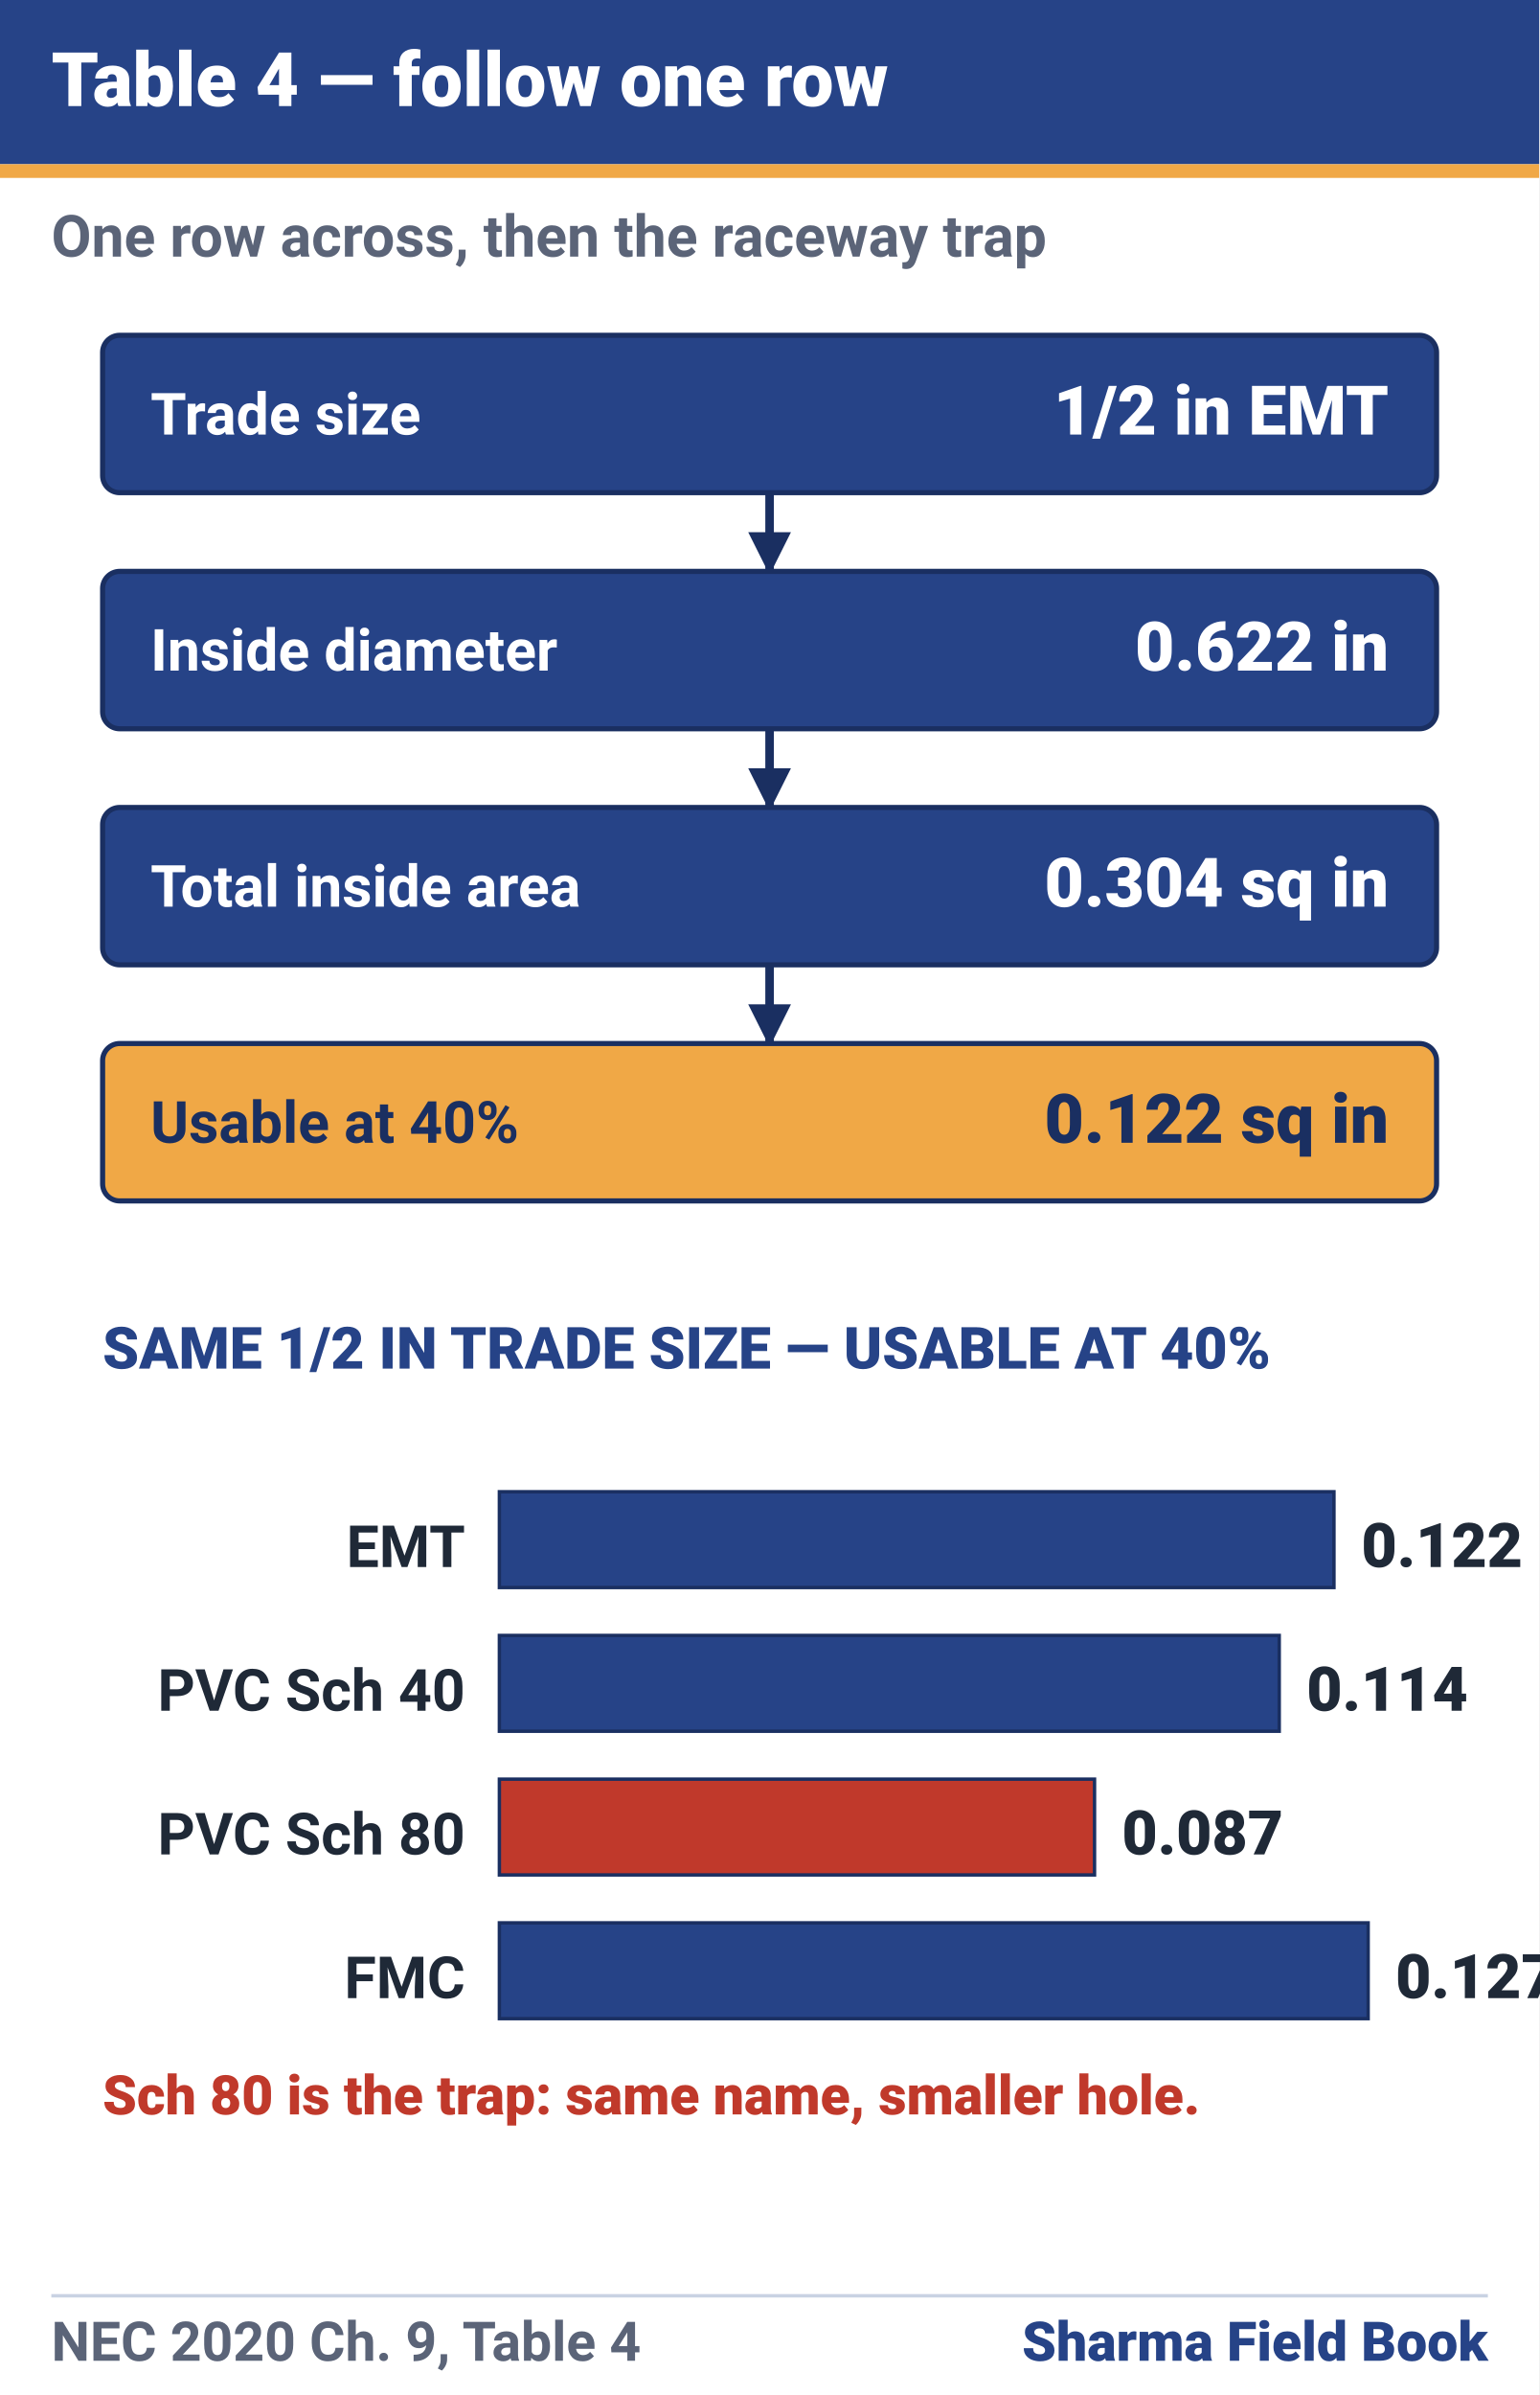
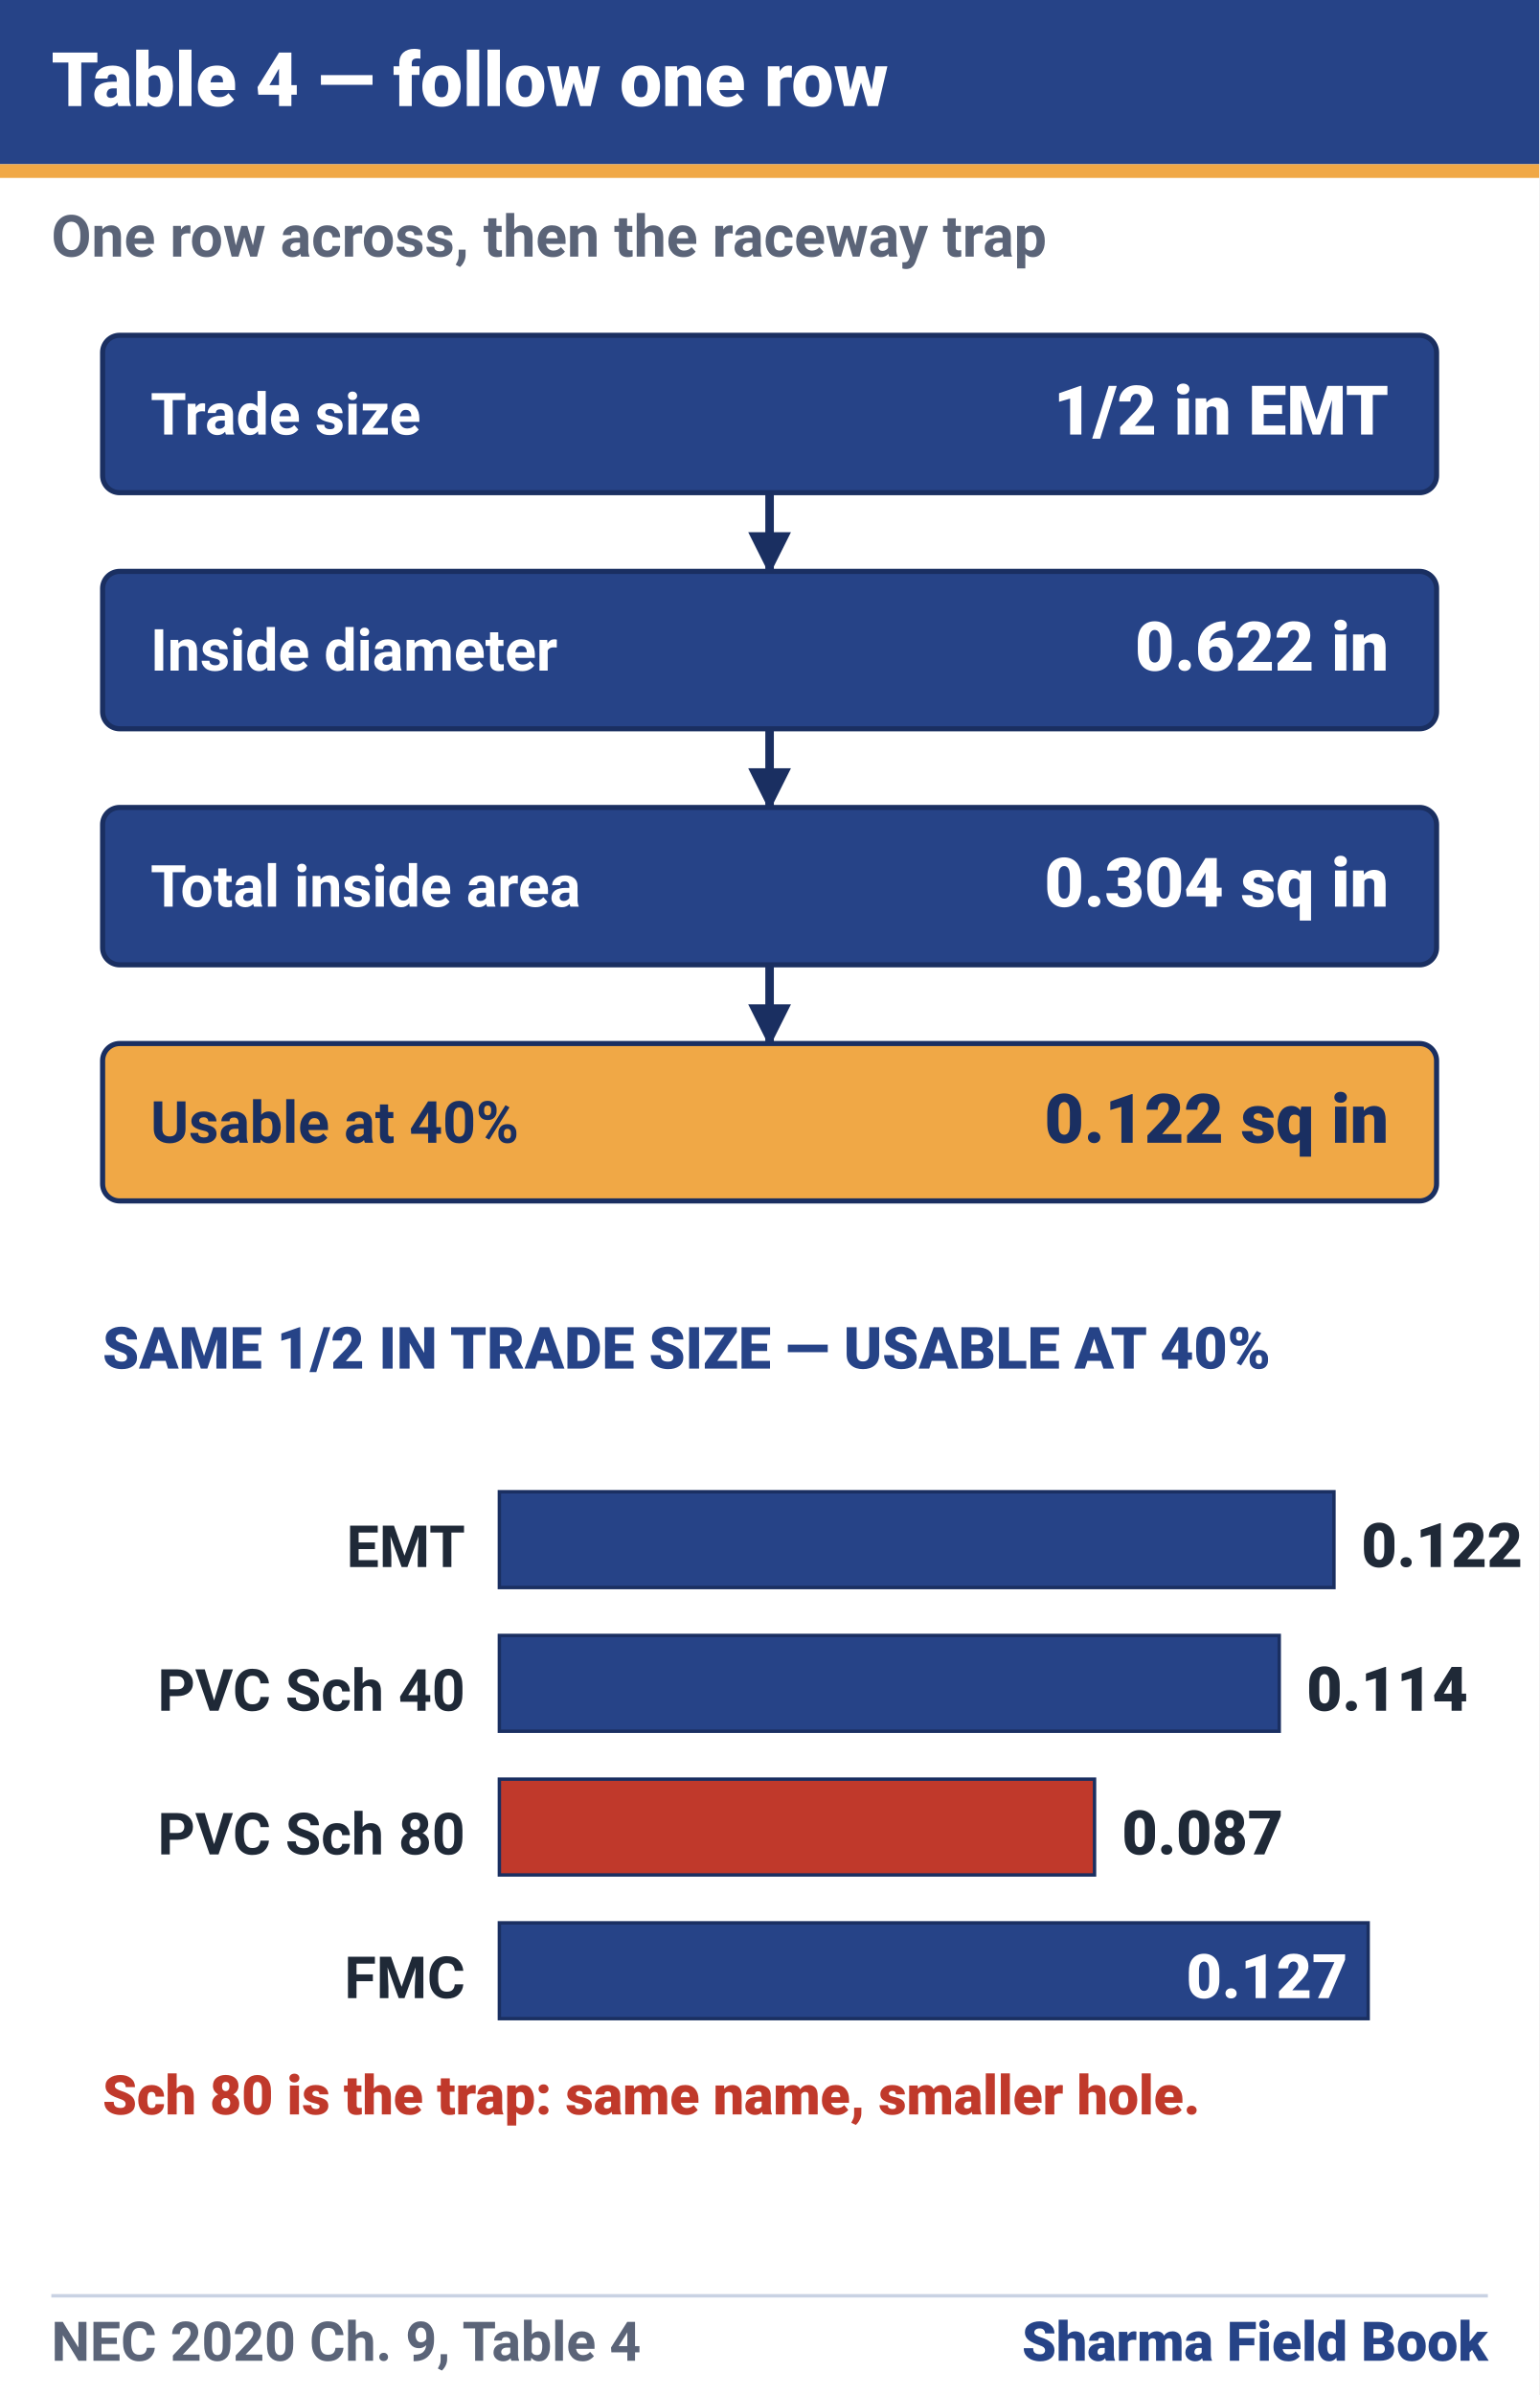
<svg xmlns="http://www.w3.org/2000/svg" viewBox="0 0 900 1400" width="900" height="1400" role="img" aria-labelledby="t d" font-family="-apple-system, 'SF Pro Text', 'Segoe UI', Roboto, Inter, Arial, sans-serif">
  <defs>
    <marker id="ah" viewBox="0 0 12 12" refX="11" refY="6" markerWidth="5" markerHeight="5" orient="auto">
      <path d="M0,0 L12,6 L0,12 z" fill="#1a2f61" />
    </marker>
    <marker id="ahs" viewBox="0 0 12 12" refX="1" refY="6" markerWidth="5" markerHeight="5" orient="auto">
      <path d="M12,0 L0,6 L12,12 z" fill="#1a2f61" />
    </marker>
    <pattern id="hatch" width="18" height="18" patternUnits="userSpaceOnUse" patternTransform="rotate(45)">
      <rect width="18" height="18" fill="#eef2f9" />
      <line x1="0" y1="0" x2="0" y2="18" stroke="#264387" stroke-width="4" />
    </pattern>
    <pattern id="hatchred" width="18" height="18" patternUnits="userSpaceOnUse" patternTransform="rotate(45)">
      <rect width="18" height="18" fill="#fbe9e7" />
      <line x1="0" y1="0" x2="0" y2="18" stroke="#c0392b" stroke-width="3" />
    </pattern>
    <pattern id="earth" width="24" height="24" patternUnits="userSpaceOnUse">
      <rect width="24" height="24" fill="#fdf3e0" />
      <circle cx="6" cy="6" r="2.5" fill="#5b6478" />
      <circle cx="18" cy="16" r="2" fill="#5b6478" />
    </pattern>
  </defs>
  <rect x="0" y="0" width="900" height="1400" fill="#ffffff" />
  <rect x="0" y="0" width="900" height="96" fill="#264387" />
  <rect x="0" y="96" width="900" height="8" fill="#F0A846" />
  <text x="30" y="62" font-size="44" font-weight="800" fill="#ffffff" text-anchor="start">Table 4 — follow one row</text>
  <text x="30" y="150" font-size="34" font-weight="600" fill="#5b6478" text-anchor="start">One row across, then the raceway trap</text>
  <line x1="30" y1="1342" x2="870" y2="1342" stroke="#c9d2e3" stroke-width="2" />
  <text x="30" y="1380" font-size="32" font-weight="600" fill="#5b6478" text-anchor="start">NEC 2020 Ch. 9, Table 4</text>
  <text x="870" y="1380" font-size="32" font-weight="800" fill="#264387" text-anchor="end">Sharma Field Book</text>
  <rect x="60" y="196" width="780" height="92" rx="10" fill="#264387" stroke="#1a2f61" stroke-width="3" />
  <text x="88" y="254" font-size="34" font-weight="700" fill="#ffffff" text-anchor="start">Trade size</text>
  <text x="812" y="254" font-size="40" font-weight="900" fill="#ffffff" text-anchor="end">1/2 in EMT</text>
  <line x1="450" y1="288" x2="450" y2="334" stroke="#1a2f61" stroke-width="5" marker-end="url(#ah)" />
  <rect x="60" y="334" width="780" height="92" rx="10" fill="#264387" stroke="#1a2f61" stroke-width="3" />
  <text x="88" y="392" font-size="34" font-weight="700" fill="#ffffff" text-anchor="start">Inside diameter</text>
  <text x="812" y="392" font-size="40" font-weight="900" fill="#ffffff" text-anchor="end">0.622 in</text>
  <line x1="450" y1="426" x2="450" y2="472" stroke="#1a2f61" stroke-width="5" marker-end="url(#ah)" />
  <rect x="60" y="472" width="780" height="92" rx="10" fill="#264387" stroke="#1a2f61" stroke-width="3" />
  <text x="88" y="530" font-size="34" font-weight="700" fill="#ffffff" text-anchor="start">Total inside area</text>
  <text x="812" y="530" font-size="40" font-weight="900" fill="#ffffff" text-anchor="end">0.304 sq in</text>
  <line x1="450" y1="564" x2="450" y2="610" stroke="#1a2f61" stroke-width="5" marker-end="url(#ah)" />
  <rect x="60" y="610" width="780" height="92" rx="10" fill="#F0A846" stroke="#1a2f61" stroke-width="3" />
  <text x="88" y="668" font-size="34" font-weight="700" fill="#1a2f61" text-anchor="start">Usable at 40%</text>
  <text x="812" y="668" font-size="40" font-weight="900" fill="#1a2f61" text-anchor="end">0.122 sq in</text>
  <text x="60" y="800" font-size="34" font-weight="900" fill="#264387" text-anchor="start">SAME 1/2 IN TRADE SIZE — USABLE AT 40%</text>
  <text x="272" y="916" font-size="34" font-weight="700" fill="#1f2937" text-anchor="end">EMT</text>
  <rect x="292" y="872" width="488" height="56" rx="0" fill="#264387" stroke="#1a2f61" stroke-width="2" />
  <text x="796" y="916" font-size="36" font-weight="800" fill="#1f2937" text-anchor="start">0.122</text>
  <text x="272" y="1000" font-size="34" font-weight="700" fill="#1f2937" text-anchor="end">PVC Sch 40</text>
  <rect x="292" y="956" width="456" height="56" rx="0" fill="#264387" stroke="#1a2f61" stroke-width="2" />
  <text x="764" y="1000" font-size="36" font-weight="800" fill="#1f2937" text-anchor="start">0.114</text>
  <text x="272" y="1084" font-size="34" font-weight="700" fill="#1f2937" text-anchor="end">PVC Sch 80</text>
  <rect x="292" y="1040" width="348" height="56" rx="0" fill="#c0392b" stroke="#1a2f61" stroke-width="2" />
  <text x="656" y="1084" font-size="36" font-weight="800" fill="#1f2937" text-anchor="start">0.087</text>
  <text x="272" y="1168" font-size="34" font-weight="700" fill="#1f2937" text-anchor="end">FMC</text>
  <rect x="292" y="1124" width="508" height="56" rx="0" fill="#264387" stroke="#1a2f61" stroke-width="2" />
-   <text x="816" y="1168" font-size="36" font-weight="800" fill="#1f2937" text-anchor="start">0.127</text>
+   <text x="788" y="1168" font-size="36" font-weight="800" fill="#ffffff" text-anchor="end">0.127</text>
  <text x="60" y="1236" font-size="32" font-weight="800" fill="#c0392b" text-anchor="start">Sch 80 is the trap: same name, smaller hole.</text>
</svg>
